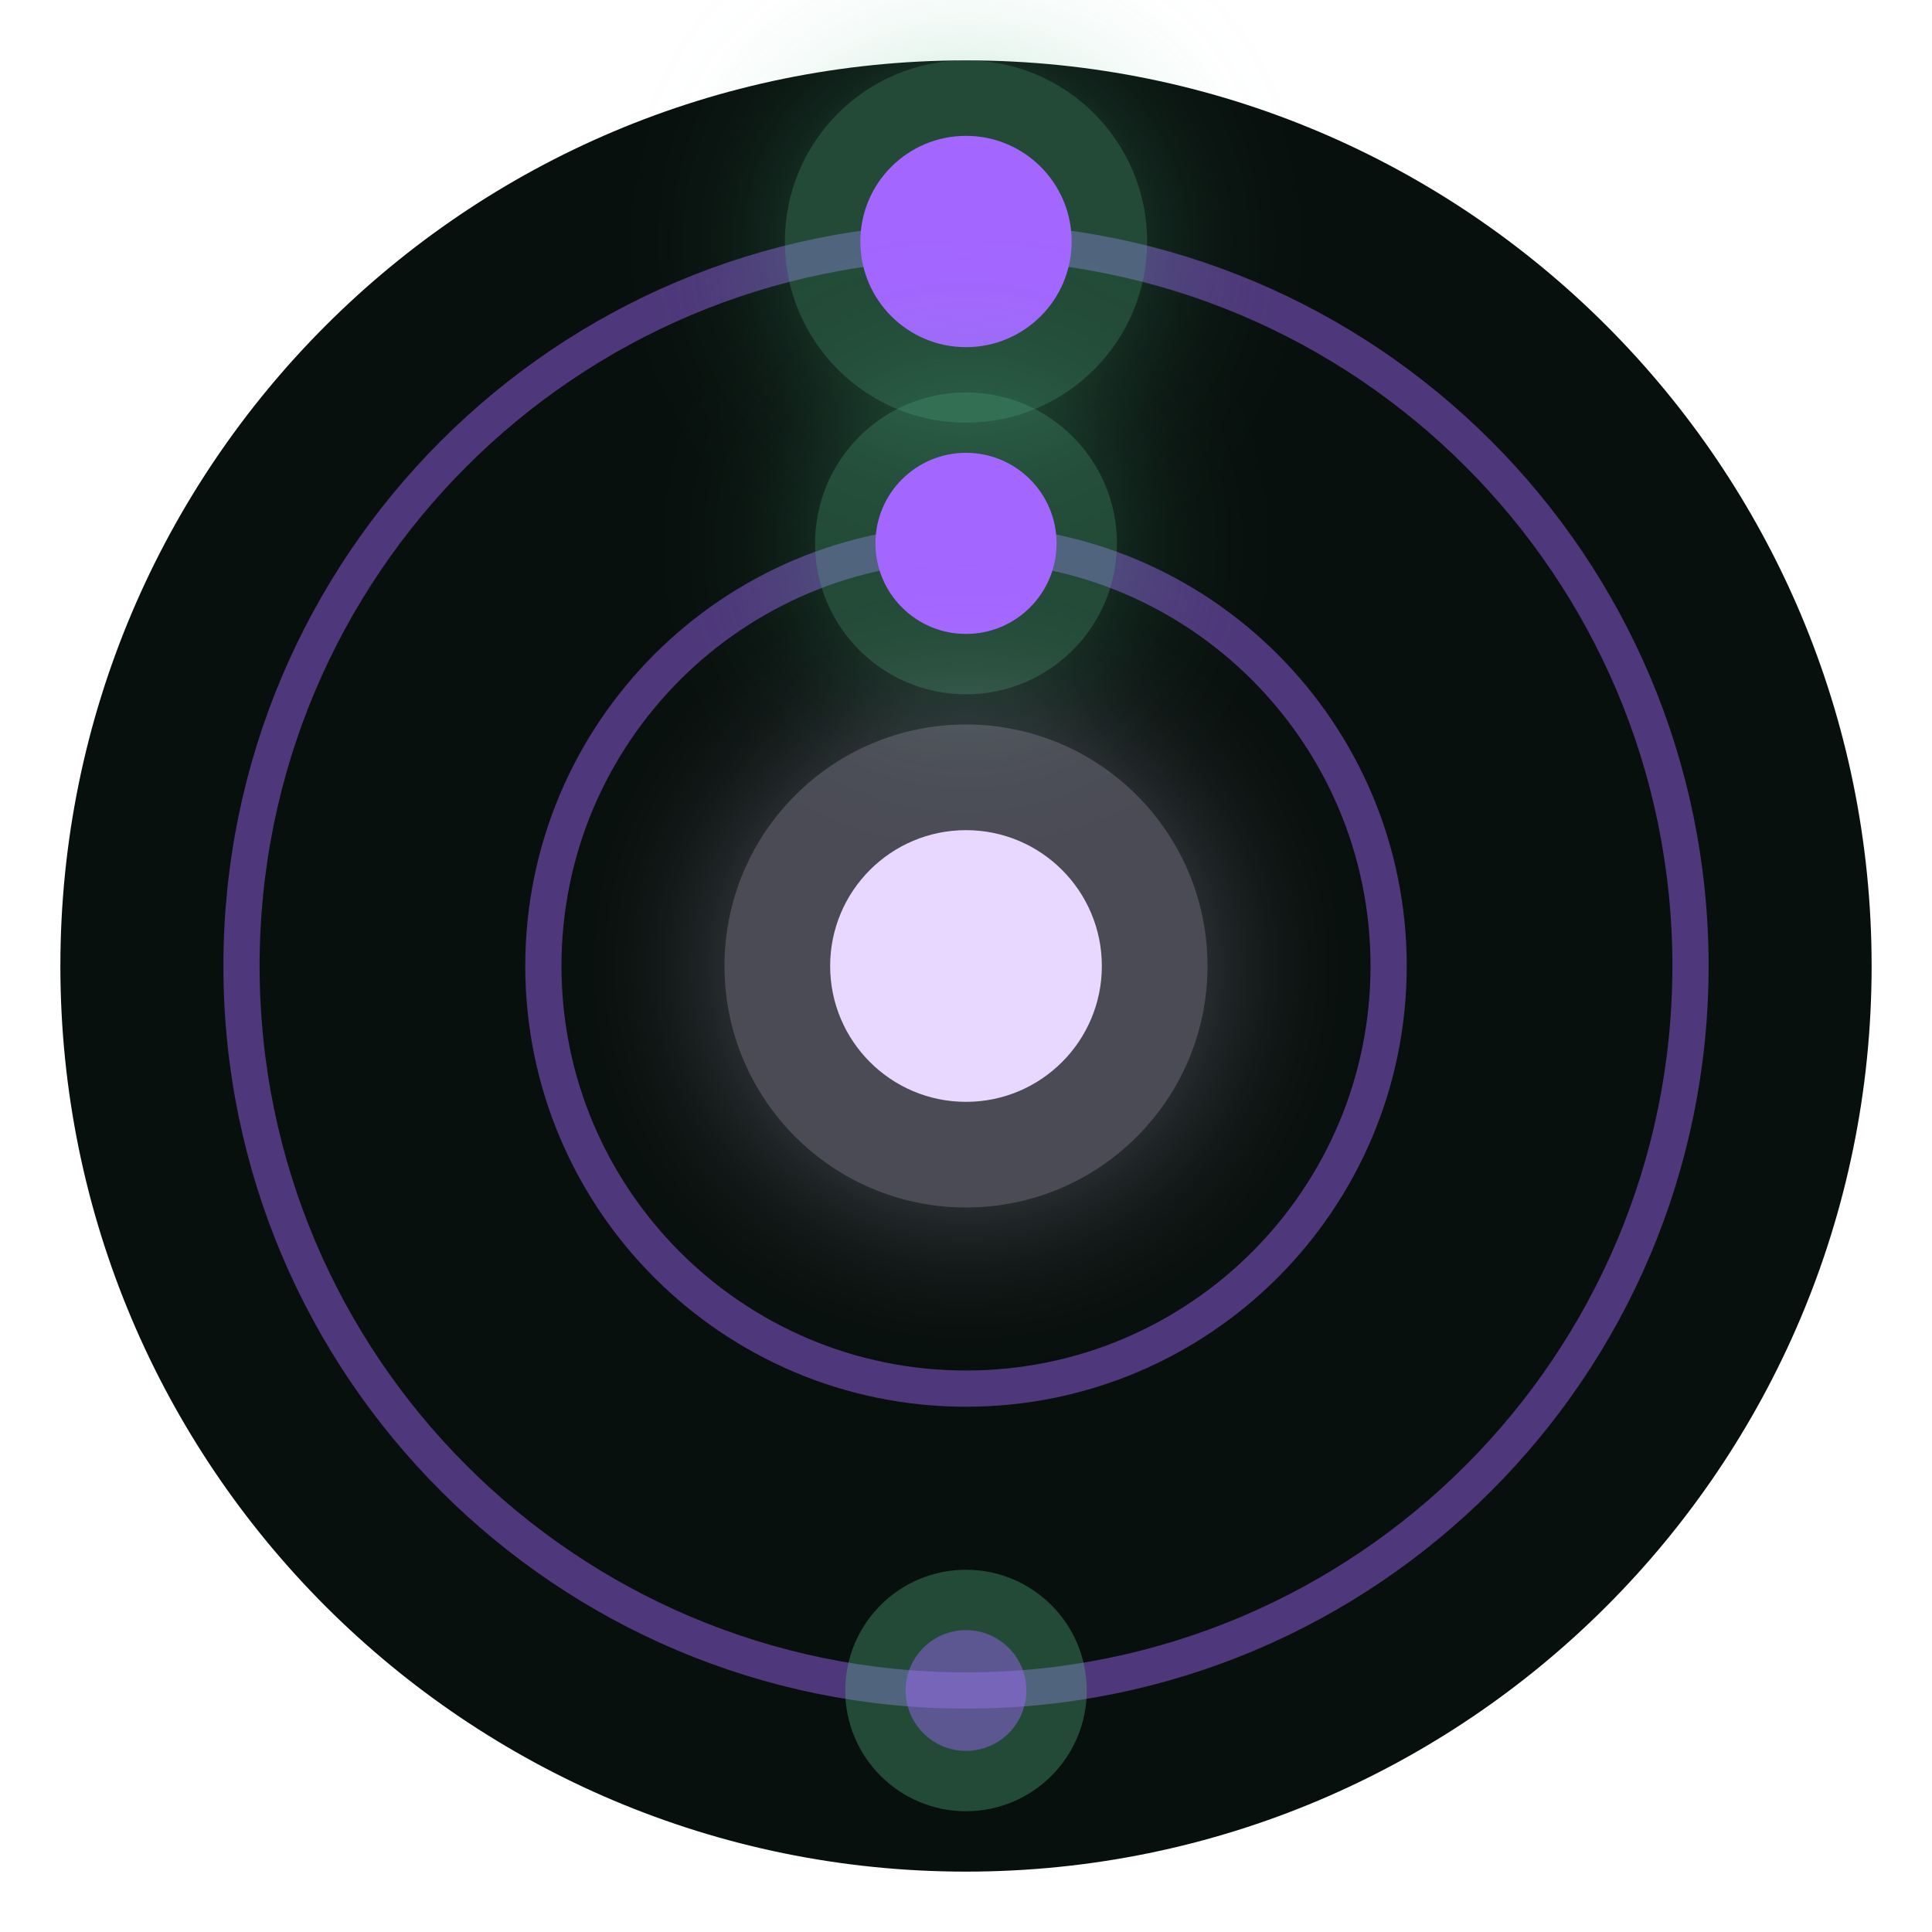
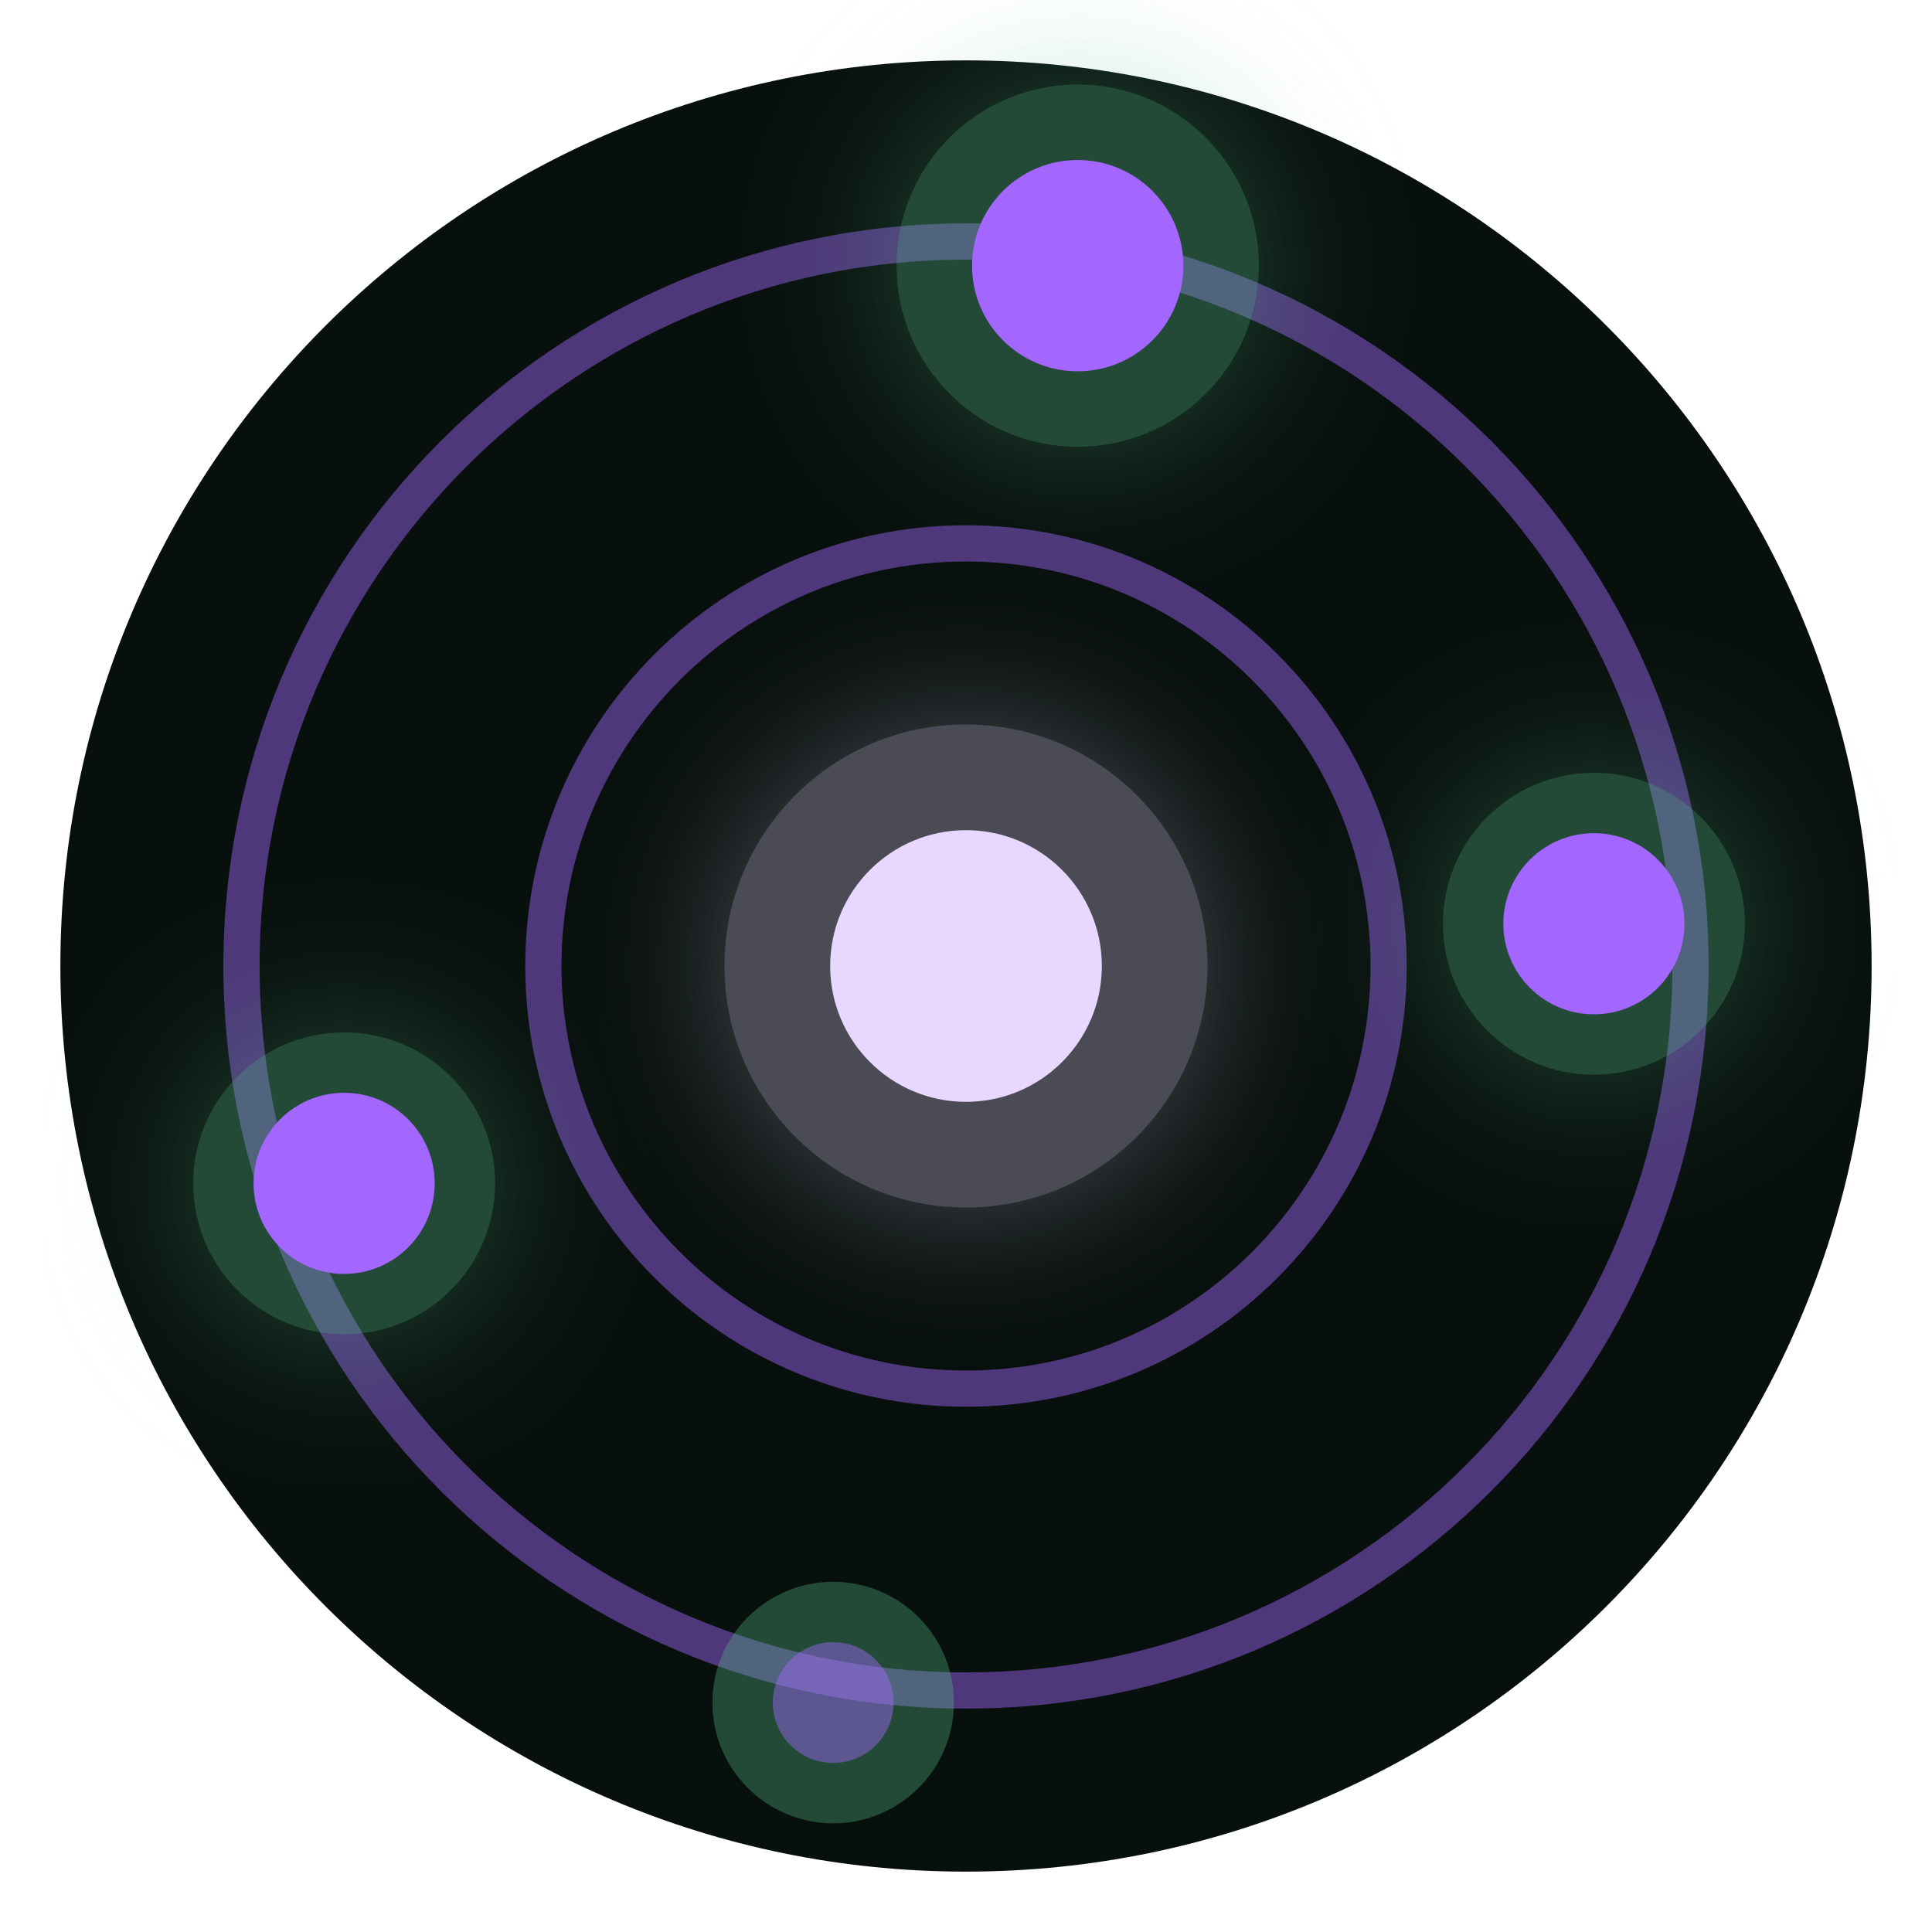
<svg xmlns="http://www.w3.org/2000/svg" viewBox="0 0 64 64">
  <defs>
    <filter id="glow" color-interpolation-filters="sRGB" x="-50%" y="-50%" width="200%" height="200%">
      <feGaussianBlur stdDeviation="2.5" in="SourceGraphic" result="blur" />
      <feMerge>
        <feMergeNode in="blur" />
        <feMergeNode in="SourceGraphic" />
      </feMerge>
    </filter>
  </defs>
  <style>
-     .bg     { fill: #08100d; }
-     .ring   { fill: none; stroke: #a366ff; stroke-width: 1.2; opacity: .45; }
-     .e-halo { fill: #52b788; opacity: .35; }
-     .e-core { fill: #a366ff; }
-     .c-halo { fill: #e8d8ff; opacity: .3; }
-     .c-core { fill: #e8d8ff; }
-     .orbit-outer { transform-origin: 32px 32px; animation: cw  7s linear     infinite; }
-     .orbit-inner { transform-origin: 32px 32px; animation: ccw 4s linear     infinite; }
-     .center-grp  { transform-origin: 32px 32px; animation: pls 1.8s ease-in-out infinite; }
-     @keyframes cw  { to { transform: rotate( 360deg); } }
-     @keyframes ccw { to { transform: rotate(-360deg); } }
-     @keyframes pls { 0%,100% { transform: scale(.75); opacity: .75; } 50% { transform: scale(1.25); opacity: 1; } }
+     .bg{fill:#08100d}.ring{fill:none;stroke:#a366ff;stroke-width:1.2;opacity:.45}.e-halo{fill:#52b788;opacity:.35}.e-core{fill:#a366ff}.c-halo{fill:#e8d8ff;opacity:.3}.c-core{fill:#e8d8ff}
  </style>
  <circle cx="32" cy="32" r="30" class="bg" />
  <circle cx="32" cy="32" r="24" class="ring" />
  <circle cx="32" cy="32" r="14" class="ring" />
-   <g class="orbit-outer">
-     <circle cx="32" cy="8" r="6" class="e-halo" filter="url(#glow)" />
-     <circle cx="32" cy="8" r="3.5" class="e-core" />
-     <circle cx="32" cy="56" r="4" class="e-halo" opacity=".15" />
-     <circle cx="32" cy="56" r="2" class="e-core" opacity=".45" />
-   </g>
-   <g class="orbit-inner">
-     <circle cx="32" cy="18" r="5" class="e-halo" filter="url(#glow)" />
-     <circle cx="32" cy="18" r="3" class="e-core" />
-   </g>
-   <g class="center-grp">
-     <circle cx="32" cy="32" r="8" class="c-halo" filter="url(#glow)" />
-     <circle cx="32" cy="32" r="4.5" class="c-core" />
-   </g>
+   <circle cx="35.7" cy="8.8" r="6" class="e-halo" filter="url(#glow)" />
+   <circle cx="35.7" cy="8.8" r="3.5" class="e-core" />
+   <circle cx="52.8" cy="30.6" r="5" class="e-halo" filter="url(#glow)" />
+   <circle cx="52.8" cy="30.6" r="3" class="e-core" />
+   <circle cx="27.6" cy="56.4" r="4" class="e-halo" opacity=".15" />
+   <circle cx="27.6" cy="56.4" r="2" class="e-core" opacity=".45" />
+   <circle cx="11.4" cy="39.2" r="5" class="e-halo" filter="url(#glow)" />
+   <circle cx="11.4" cy="39.2" r="3" class="e-core" />
+   <circle cx="32" cy="32" r="8" class="c-halo" filter="url(#glow)" />
+   <circle cx="32" cy="32" r="4.5" class="c-core" />
</svg>
